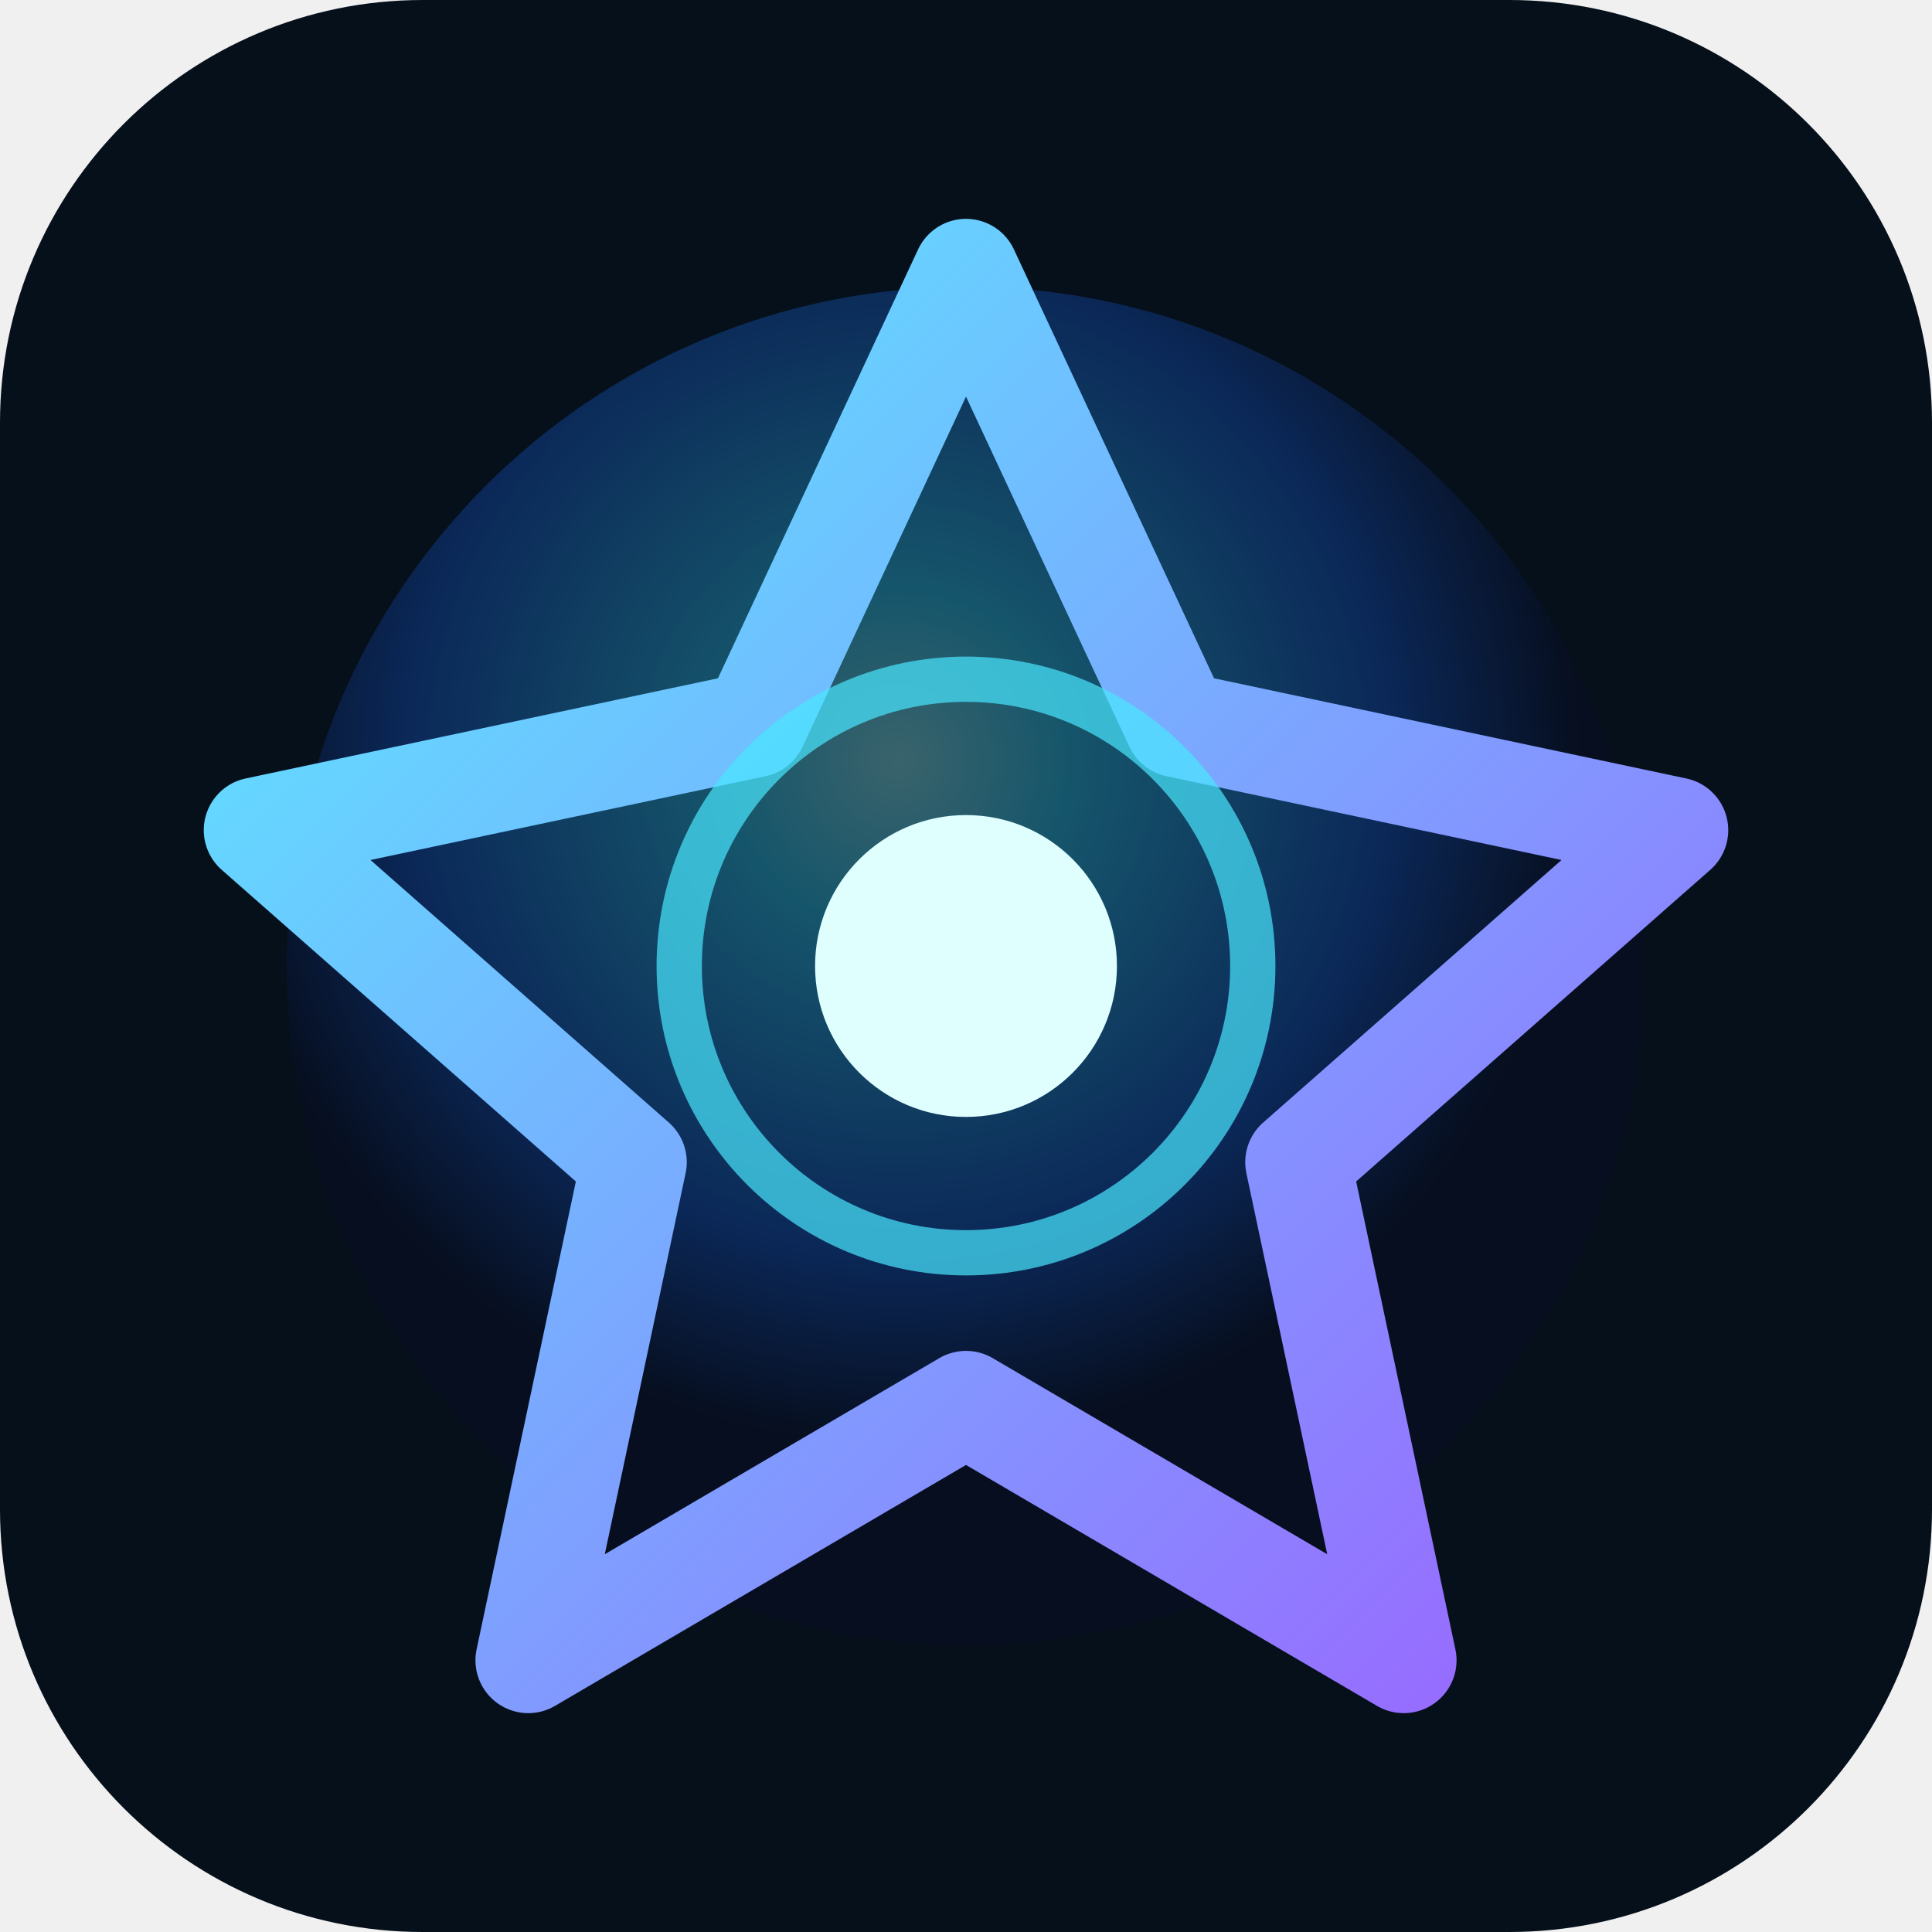
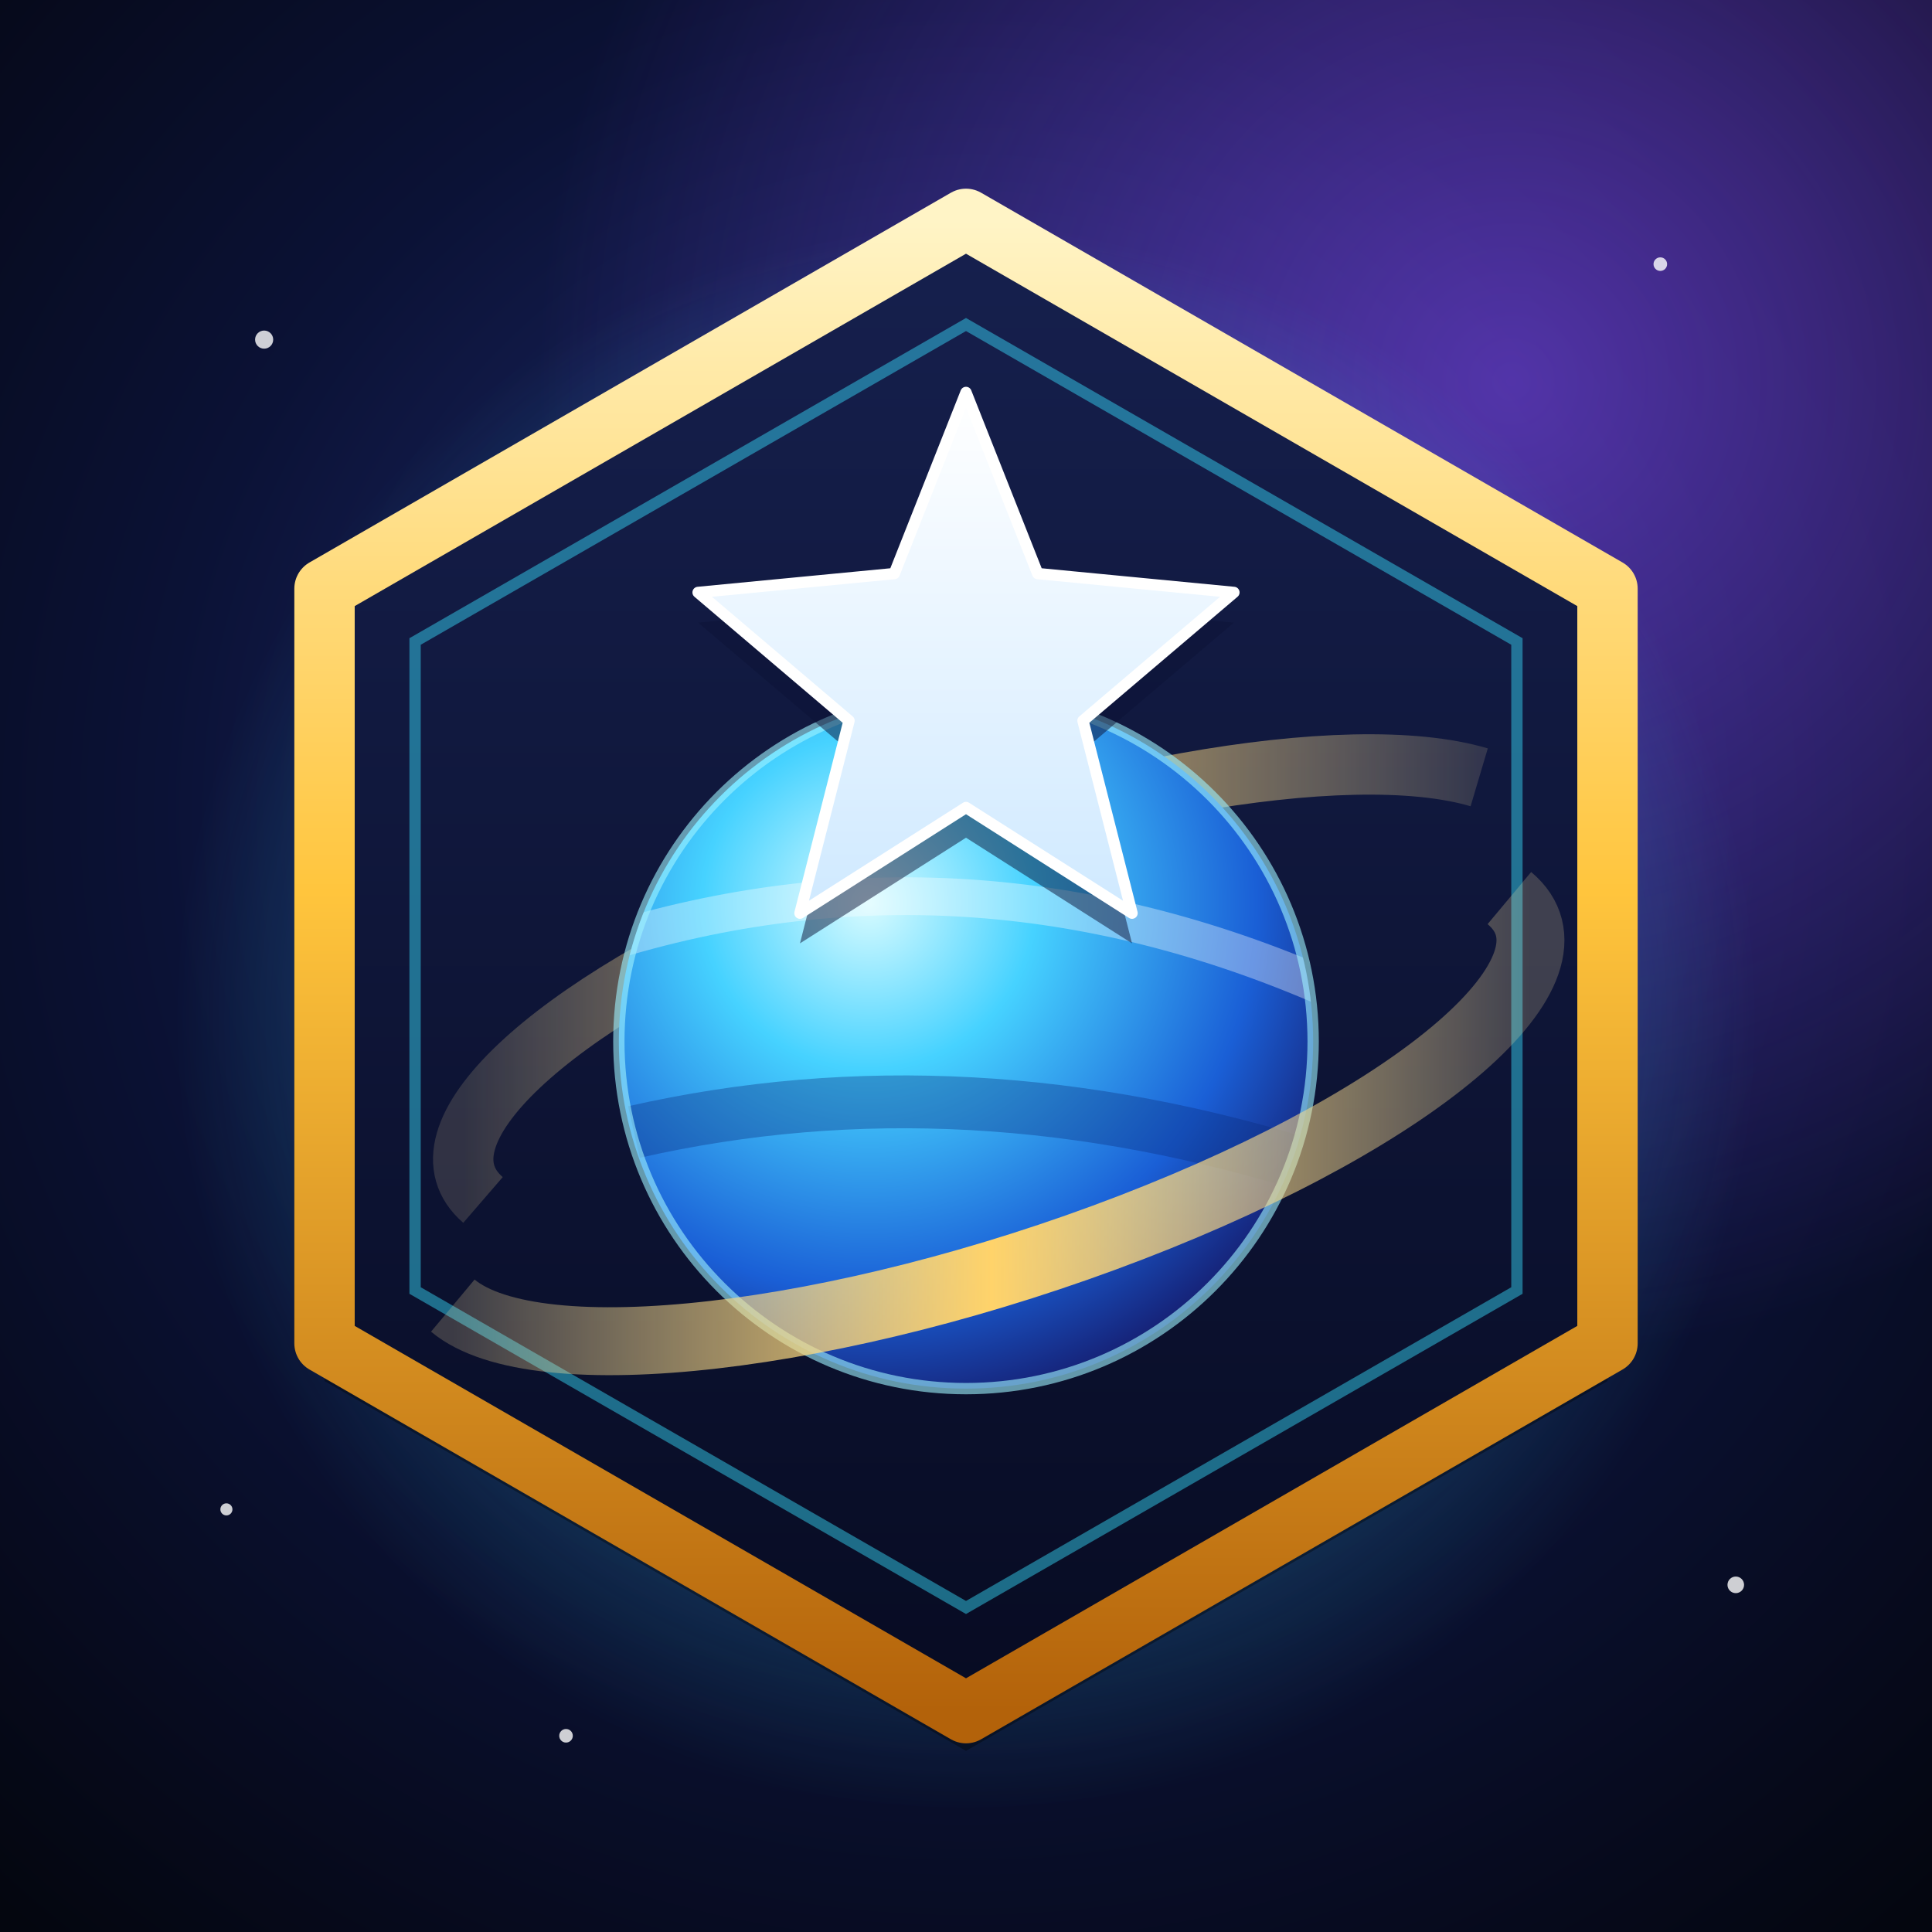
- <svg xmlns="http://www.w3.org/2000/svg" viewBox="0 0 128 128">
+ <svg xmlns="http://www.w3.org/2000/svg" viewBox="0 0 512 512">
  <defs>
-     <radialGradient id="b" cx="45%" cy="35%">
-       <stop stop-color="#9affff" />
-       <stop offset=".25" stop-color="#32d8ff" />
-       <stop offset=".72" stop-color="#1355c8" />
-       <stop offset="1" stop-color="#080c24" />
+     <radialGradient id="bg" cx=".5" cy=".42" r=".75">
+       <stop offset="0" stop-color="#23307a" />
+       <stop offset=".55" stop-color="#0b1236" />
+       <stop offset="1" stop-color="#04060f" />
    </radialGradient>
-     <linearGradient id="g" x1="0" y1="0" x2="1" y2="1">
-       <stop stop-color="#59efff" />
-       <stop offset="1" stop-color="#9b63ff" />
+     <radialGradient id="neb" cx=".78" cy=".2" r=".5">
+       <stop offset="0" stop-color="#8a4dff" stop-opacity=".55" />
+       <stop offset="1" stop-color="#8a4dff" stop-opacity="0" />
+     </radialGradient>
+     <linearGradient id="rim" x1="0" y1="0" x2="0" y2="1">
+       <stop offset="0" stop-color="#fff4c6" />
+       <stop offset=".45" stop-color="#ffc53d" />
+       <stop offset="1" stop-color="#b3620a" />
    </linearGradient>
+     <linearGradient id="plate" x1="0" y1="0" x2="0" y2="1">
+       <stop offset="0" stop-color="#16204e" />
+       <stop offset="1" stop-color="#070b22" />
+     </linearGradient>
+     <radialGradient id="planet" cx=".36" cy=".3" r=".8">
+       <stop offset="0" stop-color="#d8fbff" />
+       <stop offset=".3" stop-color="#46d2ff" />
+       <stop offset=".7" stop-color="#1a5fd6" />
+       <stop offset="1" stop-color="#140e58" />
+     </radialGradient>
+     <radialGradient id="glow">
+       <stop offset="0" stop-color="#38e1ff" stop-opacity=".6" />
+       <stop offset="1" stop-color="#38e1ff" stop-opacity="0" />
+     </radialGradient>
+     <linearGradient id="ring" x1="0" y1="0" x2="1" y2="0">
+       <stop offset="0" stop-color="#ffe7a3" stop-opacity=".2" />
+       <stop offset=".5" stop-color="#ffd36a" />
+       <stop offset="1" stop-color="#ffe7a3" stop-opacity=".2" />
+     </linearGradient>
+     <linearGradient id="star" x1="0" y1="0" x2="0" y2="1">
+       <stop offset="0" stop-color="#ffffff" />
+       <stop offset="1" stop-color="#cfe9ff" />
+     </linearGradient>
+     <clipPath id="pc">
+       <circle cx="256" cy="276" r="92" />
+     </clipPath>
  </defs>
-   <rect width="128" height="128" rx="28" fill="#06101b" />
-   <circle cx="64" cy="64" r="45" fill="url(#b)" opacity=".35" />
-   <path d="M64 18 78 48l33 7-25 22 7 33-29-17-29 17 7-33-25-22 33-7z" fill="none" stroke="url(#g)" stroke-width="7" stroke-linejoin="round" />
-   <circle cx="64" cy="64" r="10" fill="#dfffff" />
-   <circle cx="64" cy="64" r="19" fill="none" stroke="#49e7ff" stroke-width="3" opacity=".7" />
+   <rect width="512" height="512" fill="url(#bg)" />
+   <rect width="512" height="512" fill="url(#neb)" />
+   <g fill="#fff" opacity=".8">
+     <circle cx="70" cy="90" r="2.4" />
+     <circle cx="440" cy="70" r="1.8" />
+     <circle cx="460" cy="420" r="2.2" />
+     <circle cx="60" cy="400" r="1.6" />
+     <circle cx="120" cy="200" r="1.4" />
+     <circle cx="400" cy="250" r="1.4" />
+     <circle cx="150" cy="460" r="1.8" />
+   </g>
+   <circle cx="256" cy="270" r="210" fill="url(#glow)" />
+   <path d="M256 58 426 156v200L256 454 86 356V156Z" fill="#000" opacity=".35" transform="translate(0 10)" />
+   <path d="M256 58 426 156v200L256 454 86 356V156Z" fill="url(#plate)" stroke="url(#rim)" stroke-width="16" stroke-linejoin="round" />
+   <path d="M256 86 402 170v172L256 426 110 342V170Z" fill="none" stroke="#38e1ff" stroke-width="3" opacity=".45" />
+   <path d="M128 318 A150 44 -18 0 1 392 206" fill="none" stroke="url(#ring)" stroke-width="16" opacity=".75" />
+   <circle cx="256" cy="276" r="92" fill="url(#planet)" />
+   <g clip-path="url(#pc)" opacity=".35">
+     <path d="M160 250 Q256 220 352 262" stroke="#fff" stroke-width="10" fill="none" />
+     <path d="M168 300 Q256 280 350 310" stroke="#0a2a7a" stroke-width="14" fill="none" />
+   </g>
+   <circle cx="256" cy="276" r="92" fill="none" stroke="#9ff4ff" stroke-width="3" opacity=".6" />
+   <path d="M120 346 A150 44 -18 0 0 400 238" fill="none" stroke="url(#ring)" stroke-width="18" />
+   <path d="M256 104l19 48 52 5-40 34 13 51-44-28-44 28 13-51-40-34 52-5Z" fill="#0b1236" opacity=".5" transform="translate(0 8)" />
+   <path d="M256 104l19 48 52 5-40 34 13 51-44-28-44 28 13-51-40-34 52-5Z" fill="url(#star)" stroke="#fff" stroke-width="3" stroke-linejoin="round" />
</svg>
